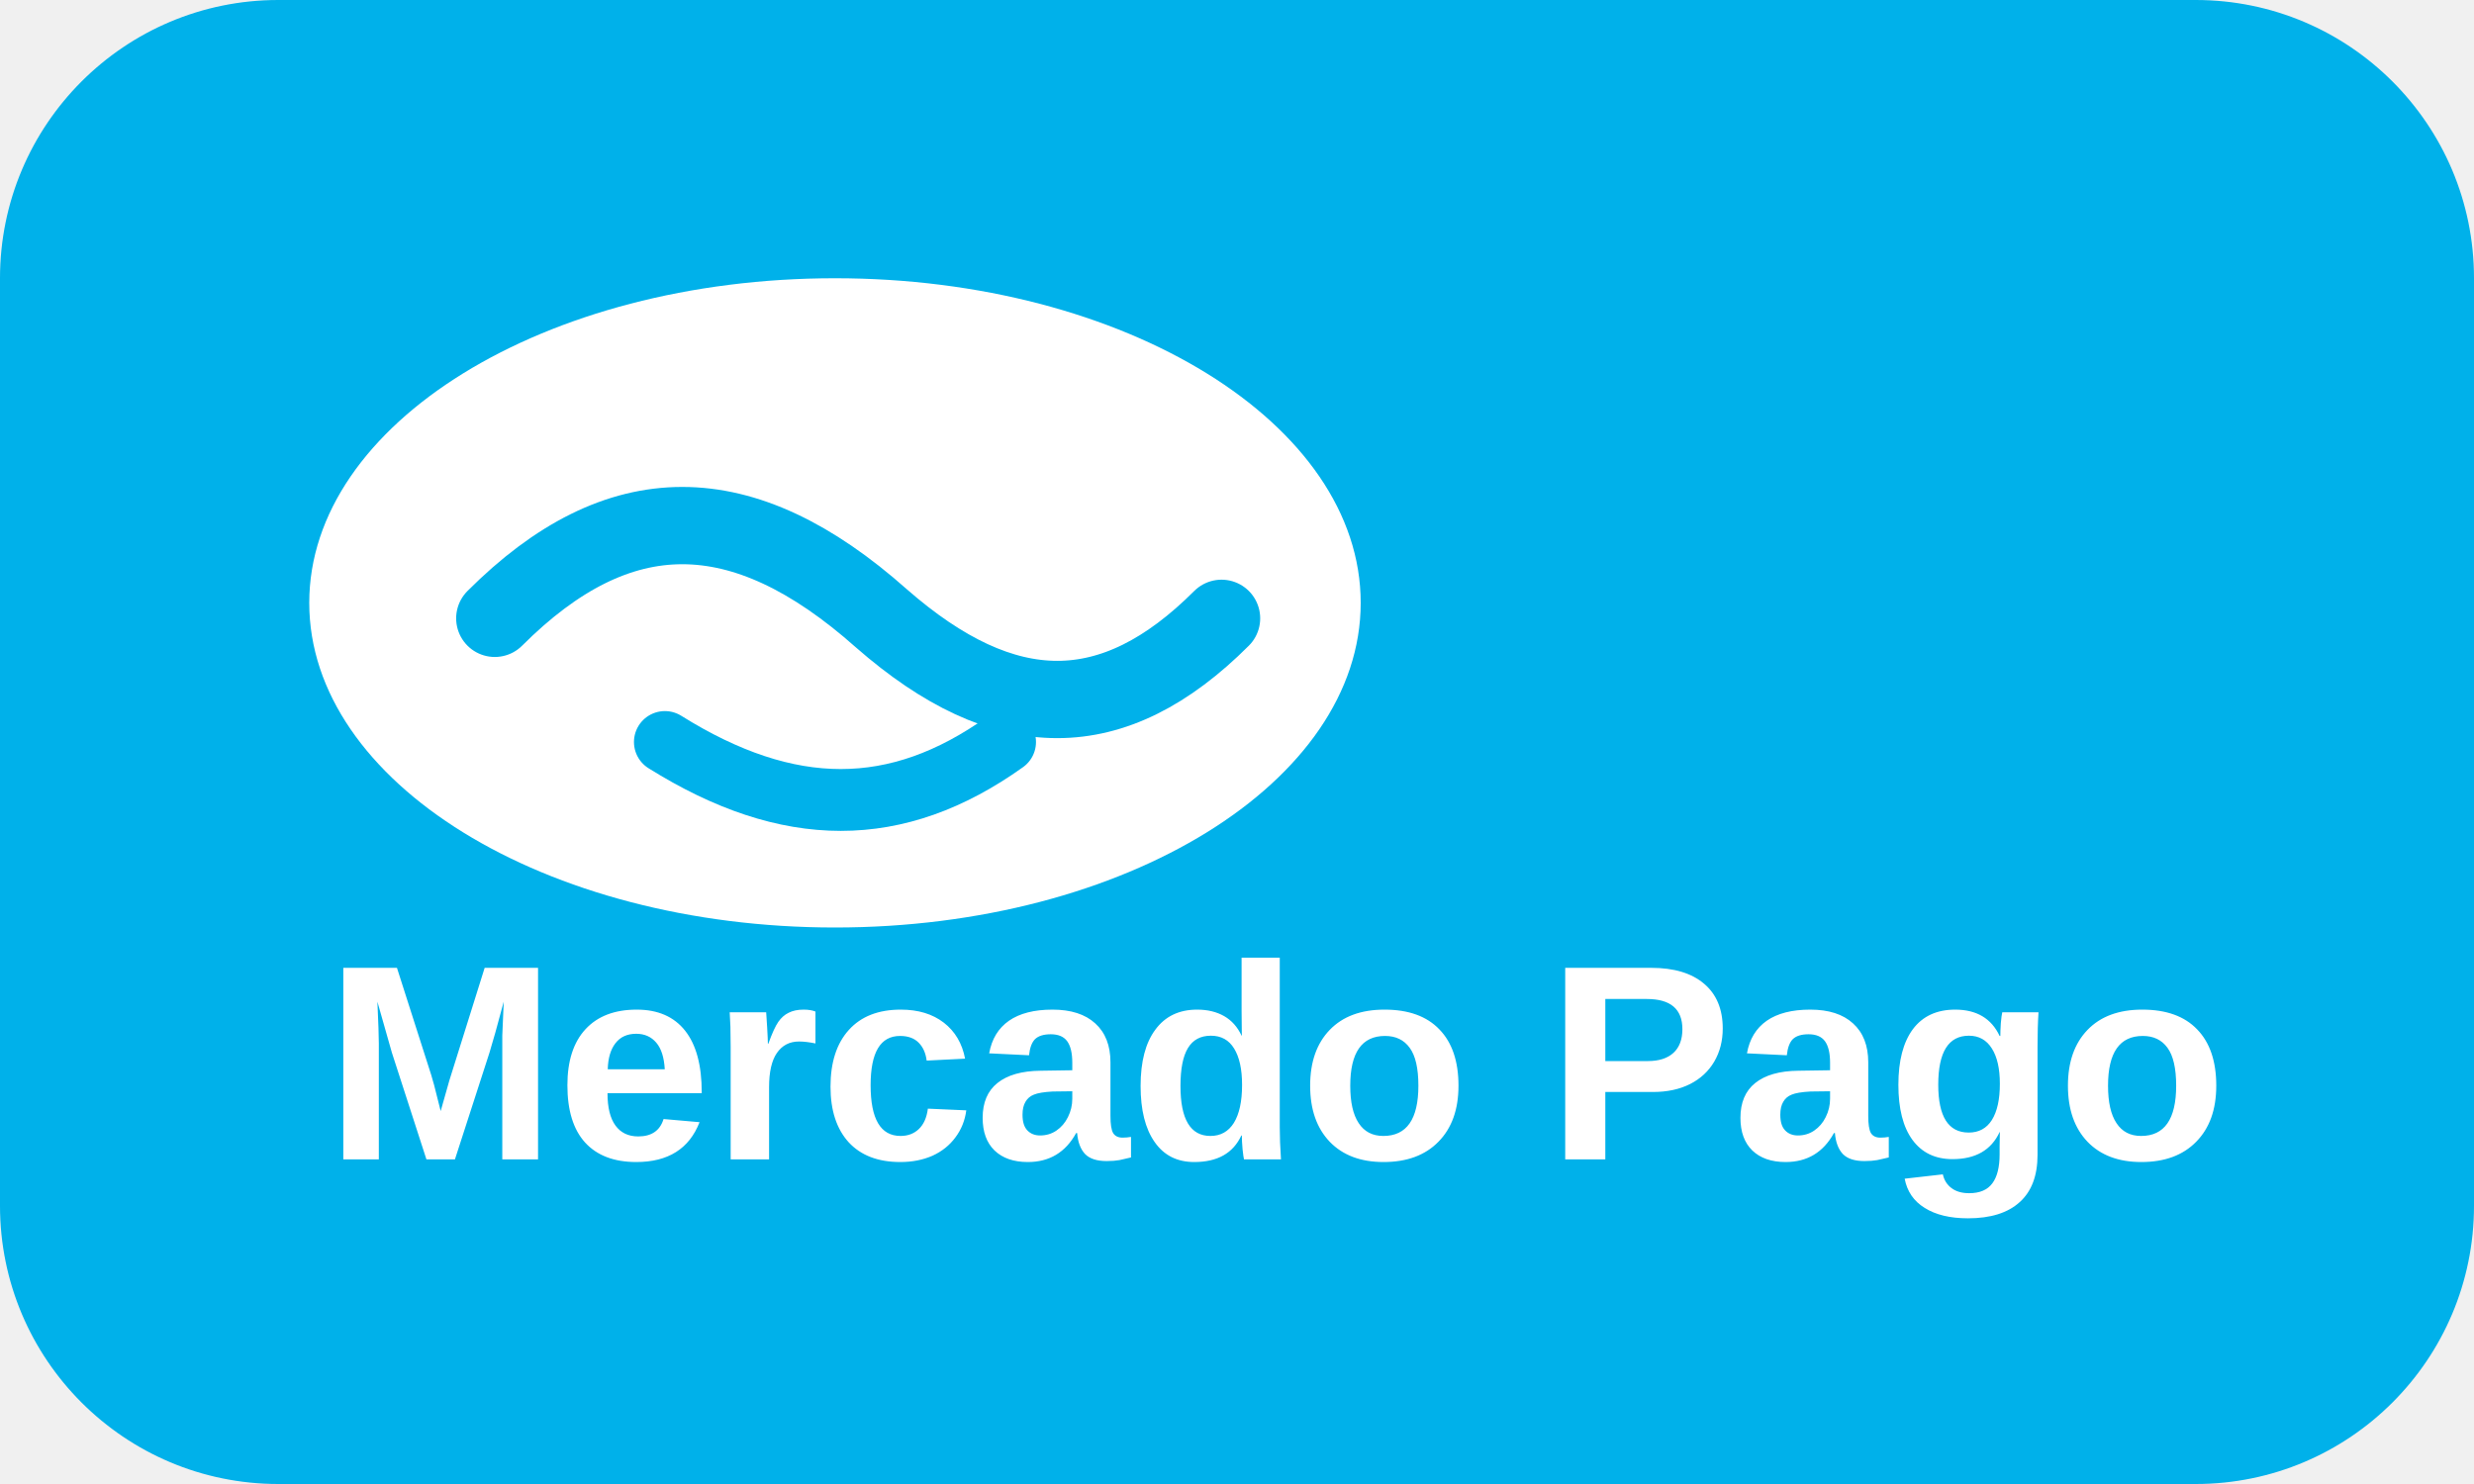
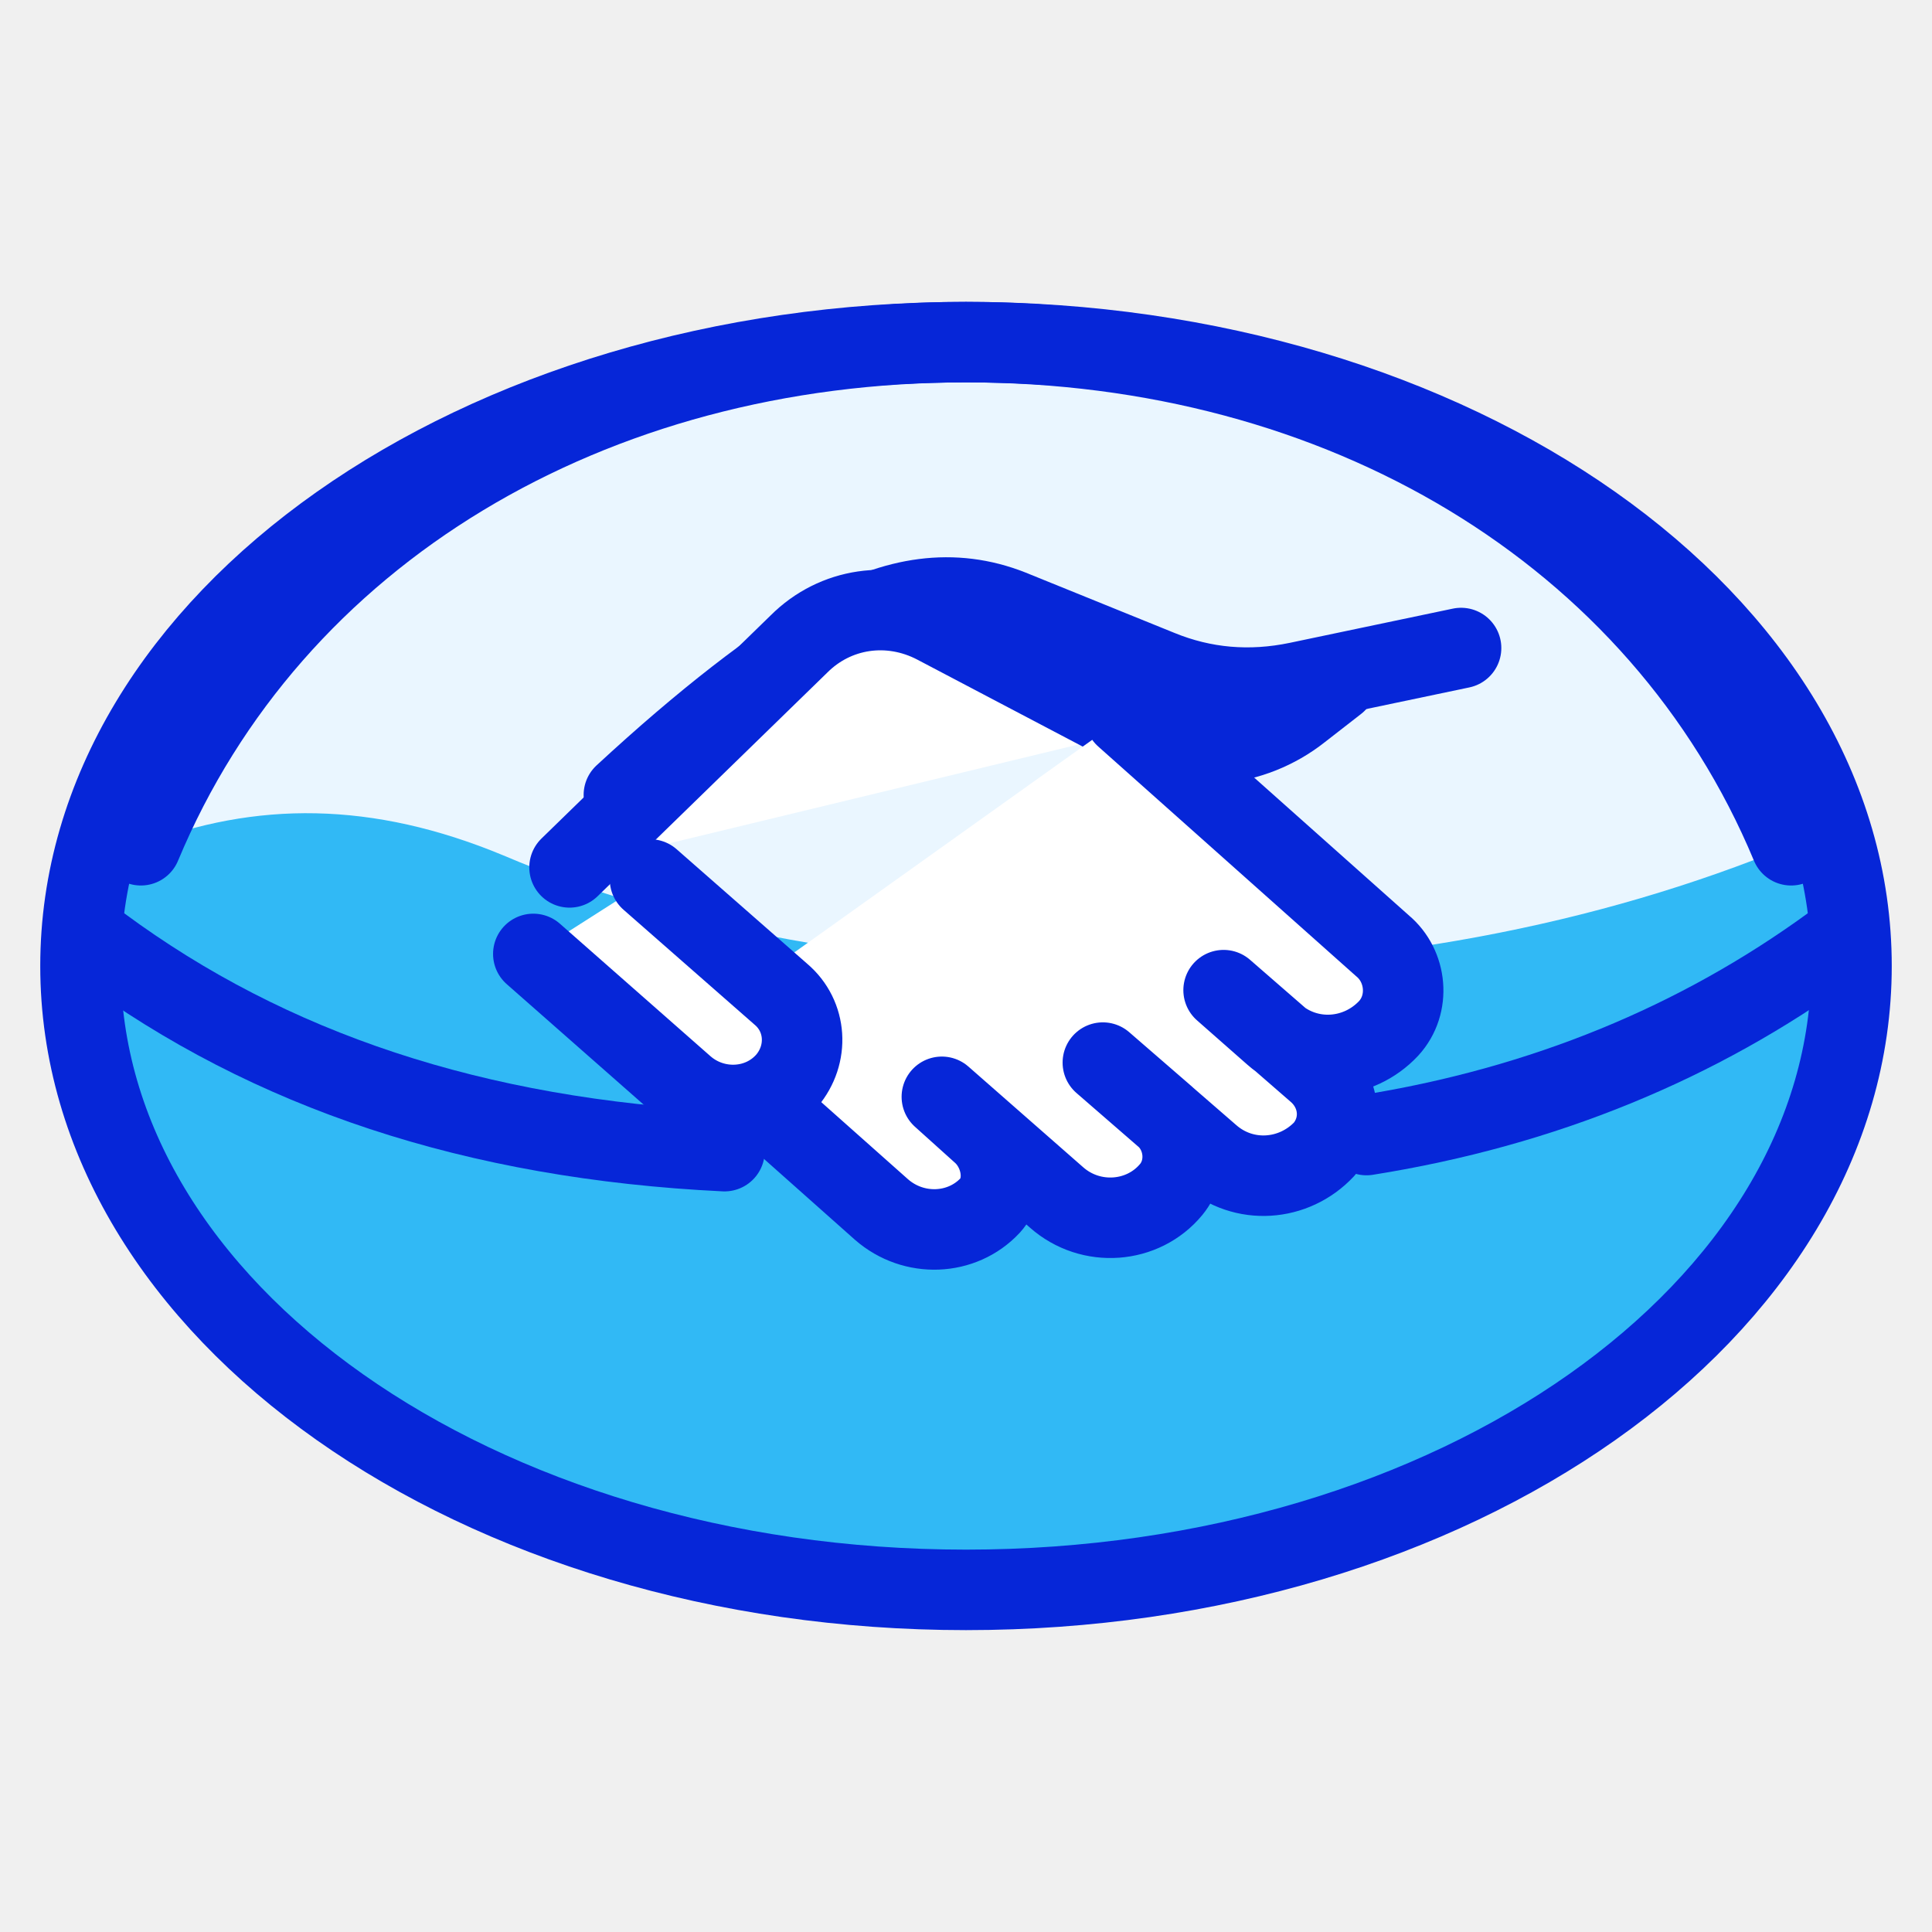
- <svg xmlns="http://www.w3.org/2000/svg" width="160" height="96" viewBox="0 0 160 96" role="img" aria-labelledby="title">
-   <rect width="160" height="96" rx="18" fill="#00B1EA" />
-   <ellipse cx="54" cy="39" rx="34" ry="21" fill="#FFFFFF" />
-   <path d="M32 40c8-8 16-8 25 0 8 7 15 7 22 0" fill="none" stroke="#00B1EA" stroke-width="5" stroke-linecap="round" />
-   <path d="M43 48c8 5 15 5 22 0" fill="none" stroke="#00B1EA" stroke-width="4" stroke-linecap="round" />
-   <text x="21" y="75" fill="#FFFFFF" font-family="Arial, Helvetica, sans-serif" font-size="18" font-weight="700">Mercado Pago</text>
+ <svg xmlns="http://www.w3.org/2000/svg" width="96" height="96" viewBox="0 0 96 96" role="img" aria-labelledby="title">
+   <ellipse cx="48" cy="48" rx="44" ry="31" fill="#31B9F5" />
+   <path d="M7 42c6.5-15.6 22.4-25 41-25s34.5 9.4 41 25c-9.7 4-20.7 6.1-33.1 6.1-11.9 0-22.2-1.9-30.9-5.6C18.5 39.8 12.7 39.8 7 42Z" fill="#EAF6FF" />
+   <path d="M7 42c6.5-15.6 22.4-25 41-25s34.5 9.4 41 25" fill="none" stroke="#0626D8" stroke-width="4" stroke-linecap="round" />
+   <path d="M5 47c8.4 6.2 18.6 9.6 31 10.2" fill="none" stroke="#0626D8" stroke-width="4" stroke-linecap="round" />
+   <path d="M91 47c-6.6 4.8-14.3 8-23.1 9.4" fill="none" stroke="#0626D8" stroke-width="4" stroke-linecap="round" />
+   <path d="M31 39.5c4-3.7 7.5-6.4 10.4-8.1 3.1-1.8 6-2.2 8.8-1.1l7.4 3c2.2.9 4.5 1.1 6.9.6l8.1-1.7" fill="none" stroke="#0626D8" stroke-width="4" stroke-linecap="round" stroke-linejoin="round" />
+   <path d="M28.3 43.1 39.7 32c1.8-1.8 4.5-2.2 6.8-1l9.7 5.1c2.7 1.4 6 1.1 8.4-.8l1.8-1.4" fill="#FFFFFF" />
+   <path d="M28.3 43.1 39.7 32c1.8-1.8 4.5-2.2 6.8-1l9.7 5.1c2.7 1.4 6 1.1 8.4-.8l1.8-1.4" fill="none" stroke="#0626D8" stroke-width="4" stroke-linecap="round" stroke-linejoin="round" />
+   <path d="m33.9 51.3 9.9 8.8c1.6 1.4 4 1.3 5.4-.2.9-1 .6-2.7-.4-3.6l-2-1.8 5.7 5c1.7 1.5 4.3 1.3 5.7-.4.9-1.1.7-2.8-.4-3.7l-3-2.6 5.3 4.6c1.7 1.5 4.2 1.3 5.7-.3 1-1.2.8-2.9-.4-3.9l-4.6-4 2.5 2.2c1.7 1.5 4.2 1.3 5.7-.3 1.1-1.2.9-3.1-.3-4.1L55.9 35.6" fill="#FFFFFF" />
+   <path d="m33.9 51.3 9.9 8.8c1.6 1.4 4 1.3 5.4-.2.9-1 .6-2.7-.4-3.6l-2-1.8 5.7 5c1.7 1.5 4.3 1.3 5.7-.4.9-1.1.7-2.8-.4-3.7l-3-2.6 5.3 4.6c1.7 1.5 4.2 1.3 5.7-.3 1-1.2.8-2.9-.4-3.9l-4.6-4 2.5 2.2c1.7 1.5 4.2 1.3 5.7-.3 1.1-1.2.9-3.1-.3-4.1L55.9 35.6" fill="none" stroke="#0626D8" stroke-width="4" stroke-linecap="round" stroke-linejoin="round" />
+   <path d="M26.5 47.4 34 54c1.5 1.3 3.8 1.2 5.1-.3 1.1-1.3 1-3.2-.3-4.3l-6.5-5.7" fill="#FFFFFF" />
+   <path d="M26.5 47.4 34 54c1.5 1.3 3.8 1.2 5.1-.3 1.1-1.3 1-3.2-.3-4.3l-6.5-5.7" fill="none" stroke="#0626D8" stroke-width="4" stroke-linecap="round" stroke-linejoin="round" />
+   <ellipse cx="48" cy="48" rx="44" ry="31" fill="none" stroke="#0626D8" stroke-width="4" />
</svg>
